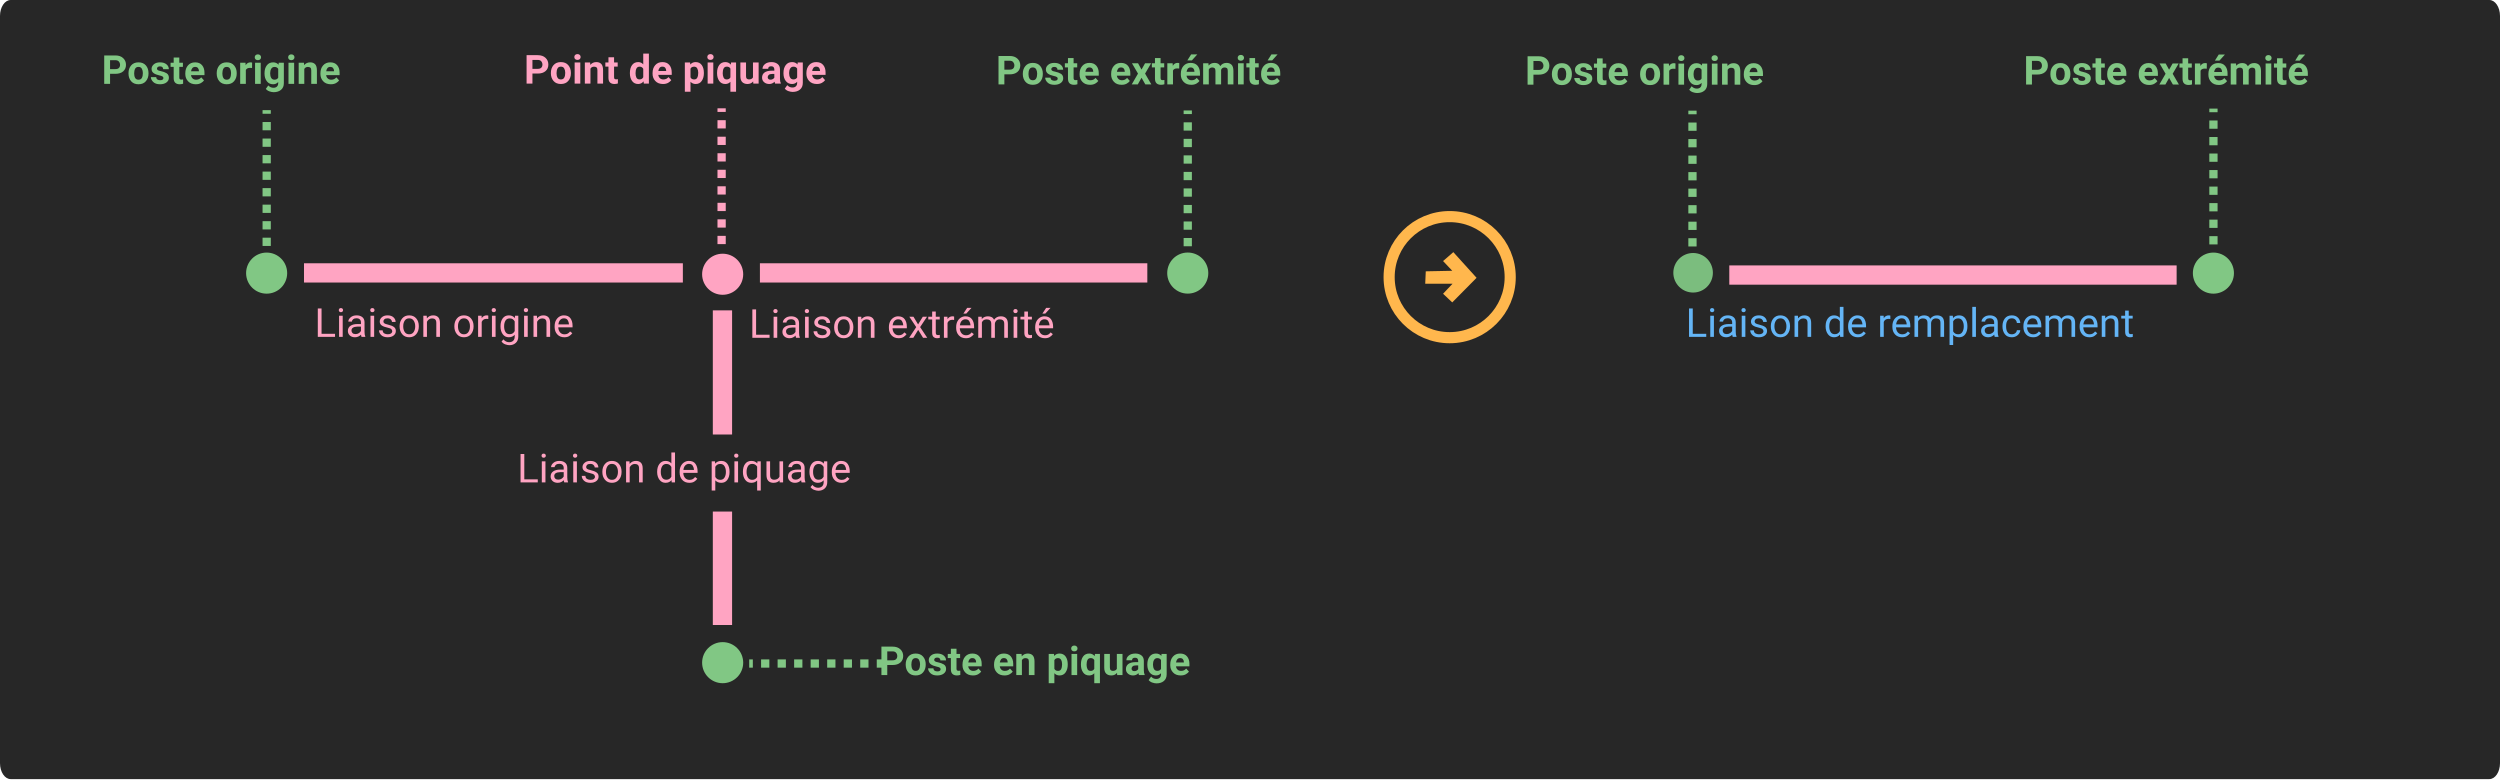
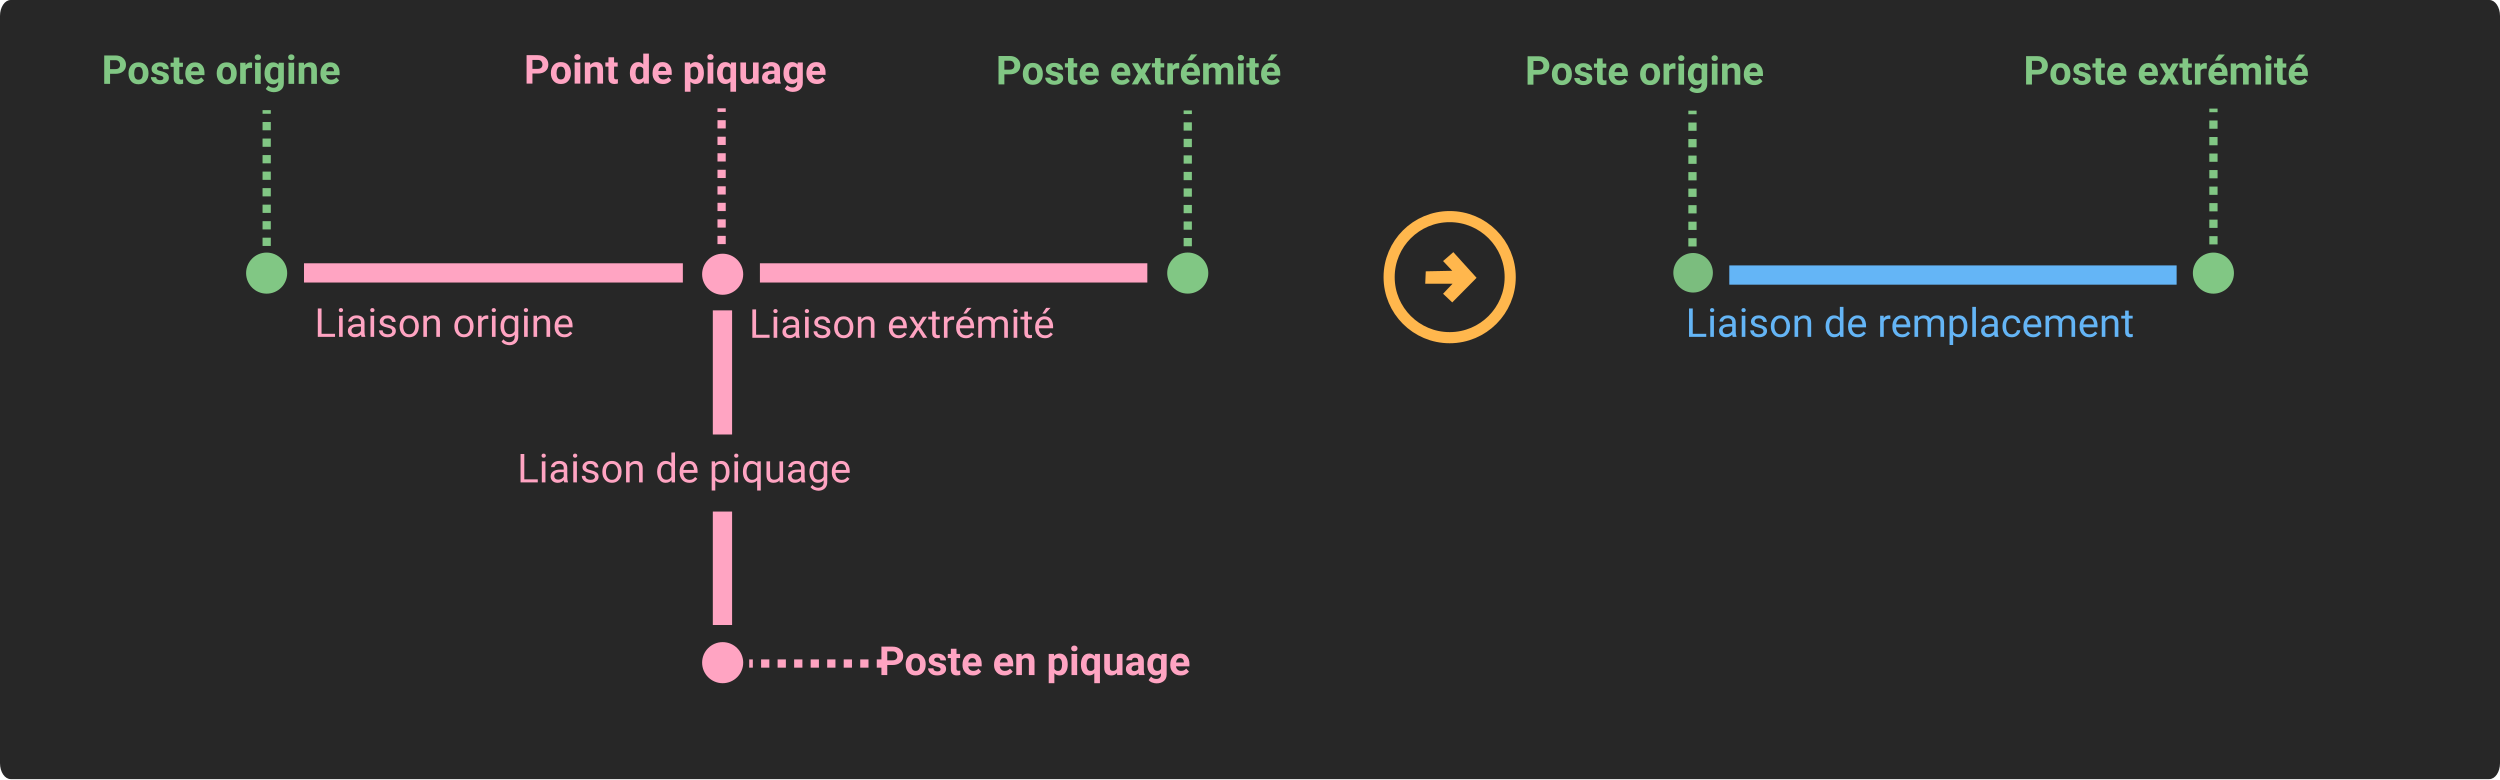
<svg viewBox="0 0 1168 364" fill="none" version="1.1" id="svg214">
  <defs id="defs218" />
  <g id="CREA - Supprimer un piquage - BLK">
    <path id="delete-attach-line-illu-background" d="M1163.01 0H4.992C2.235 0 0 3.333 0 7.445V356.555C0 360.667 2.235 364 4.992 364H1163.01C1165.76 364 1168 360.667 1168 356.555V7.445C1168 3.333 1165.76 0 1163.01 0Z" fill="#272727" />
    <g id="Group 4">
      <g id="Group 2">
        <path id="path7084" d="M677.284 157.765C692.905 157.765 705.569 145.101 705.569 129.481C705.569 113.86 692.905 101.196 677.284 101.196C661.663 101.196 649 113.86 649 129.481C649 145.101 661.663 157.765 677.284 157.765Z" stroke="#FFB74D" stroke-width="5.2" />
        <path id="path9570" d="M666.117 126.761L665.864 132.57L678.617 132.57L674.198 137.242L678.491 141.282L689.855 129.792L678.996 117.796L674.198 121.963L678.491 126.509L666.117 126.761Z" fill="#FFB74D" />
      </g>
      <g id="Group 1">
        <path id="path3740-0-8" d="M124.572 137.198C129.872 137.198 134.169 132.902 134.169 127.602C134.169 122.302 129.872 118.005 124.572 118.005C119.272 118.005 114.976 122.302 114.976 127.602C114.976 132.902 119.272 137.198 124.572 137.198Z" fill="#81C784" />
        <path id="path3740-0-5" d="M554.919 137.178C560.219 137.178 564.515 132.881 564.515 127.581C564.515 122.281 560.219 117.985 554.919 117.985C549.619 117.985 545.323 122.281 545.323 127.581C545.323 132.881 549.619 137.178 554.919 137.178Z" fill="#81C784" />
        <path id="path3740-0-0" d="M337.626 137.726C342.926 137.726 347.222 133.43 347.222 128.13C347.222 122.83 342.926 118.533 337.626 118.533C332.326 118.533 328.03 122.83 328.03 128.13C328.03 133.43 332.326 137.726 337.626 137.726Z" fill="#FFA4C2" />
        <path id="lineBefore-6" d="M311.647 123H149.412H142.03V132H149.412H311.647H319.03V123H311.647Z" fill="#FFA4C2" />
        <g id="path7047-6">
          <path d="M337.137 114.052V50.602Z" fill="#81C784" id="path143" />
          <path d="M337.137 114.052V50.602" stroke="#FFA4C2" stroke-width="3.857" stroke-dasharray="3.86 3.86" id="path145" />
        </g>
        <g id="path7047-8">
          <path d="M554.918 115.052V51.602Z" fill="#81C784" id="path148" />
          <path d="M554.918 115.052V51.602" stroke="#81C784" stroke-width="3.857" stroke-dasharray="3.86 3.86" id="path150" />
        </g>
        <g id="path7047-5">
-           <path d="M124.594 114.909V51.459Z" fill="#81C784" id="path153" />
+           <path d="M124.594 114.909V51.459Z" fill="#FFA4C2" id="path153" />
          <path d="M124.594 114.909V51.459" stroke="#81C784" stroke-width="3.857" stroke-dasharray="3.86 3.86" id="path155" />
        </g>
        <path id="lineBefore-6-4" d="M528.48 123H362.579H355.03V132H362.579H528.48H536.03V123H528.48Z" fill="#FFA4C2" />
        <g id="path7047-2">
          <path d="M413.479 310H350.03Z" fill="#81C784" id="path159" />
-           <path d="M413.479 310H350.03" stroke="#81C784" stroke-width="3.857" stroke-dasharray="3.86 3.86" id="path161" />
+           <path d="M413.479 310H350.03" stroke="#FFA4C2" stroke-width="3.857" stroke-dasharray="3.86 3.86" id="path161" />
        </g>
        <path id="lineBefore" d="M333.03 147.419V200.581V203H342.03V200.581V147.419V145H333.03V147.419Z" fill="#FFA4C2" />
        <path id="lineBefore_2" d="M333.03 241.211V289.789V292H342.03V289.789V241.211V239H333.03V241.211Z" fill="#FFA4C2" />
-         <path id="path3740-0" d="M337.626 319.193C342.926 319.193 347.222 314.896 347.222 309.596C347.222 304.296 342.926 300 337.626 300C332.326 300 328.03 304.296 328.03 309.596C328.03 314.896 332.326 319.193 337.626 319.193Z" fill="#81C784" />
+         <path id="path3740-0" d="M337.626 319.193C342.926 319.193 347.222 314.896 347.222 309.596C347.222 304.296 342.926 300 337.626 300C332.326 300 328.03 304.296 328.03 309.596C328.03 314.896 332.326 319.193 337.626 319.193Z" fill="#FFA4C2" />
        <text id="text4625-2-3-9" xml:space="preserve" style="font-size:18.667px;font-family:Roboto;text-align:center;letter-spacing:0em;text-anchor:middle;white-space:pre;fill:#FFA4C2" font-size="18.667" letter-spacing="0em" x="166.525" y="0">
          <tspan x="340.5" y="225.38" id="delete-attach-attached-line-left-txt" style="text-align:center;text-anchor:middle">Liaison de piquage</tspan>
        </text>
-         <text id="text177" xml:space="preserve" style="font-weight:bold;font-size:18.667px;font-family:Roboto;text-align:center;letter-spacing:0em;text-anchor:middle;white-space:pre;fill:#81C784" font-size="18.667" font-weight="bold" letter-spacing="0em" x="168.28" y="0">
+         <text id="text177" xml:space="preserve" style="font-weight:bold;font-size:18.667px;font-family:Roboto;text-align:center;letter-spacing:0em;text-anchor:middle;white-space:pre;fill:#FFA4C2" font-size="18.667" font-weight="bold" letter-spacing="0em" x="168.28" y="0">
          <tspan x="504.304" y="315.38" id="delete-attach-attached-voltage-level-left-txt" style="text-align:center;text-anchor:middle">Poste en piquage</tspan>
        </text>
        <text id="text4625-3-2" xml:space="preserve" style="font-weight:bold;font-size:18.667px;font-family:Roboto;text-align:center;letter-spacing:0em;text-anchor:middle;white-space:pre;fill:#81C784" font-size="18.667" font-weight="bold" letter-spacing="0em" x="149.002" y="0">
          <tspan x="552.877" y="39.43" id="delete-attach-line-voltage-level2-left-txt" style="text-align:center;text-anchor:middle">Poste extrémité</tspan>
        </text>
        <text id="text4625-2-3-9_2" xml:space="preserve" style="font-size:18.667px;font-family:Roboto;text-align:center;letter-spacing:0em;text-anchor:middle;white-space:pre;fill:#FFA4C2" font-size="18.667" letter-spacing="0em" x="147.37" y="0">
          <tspan x="442.153" y="157.831" id="delete-attach-line-line2-left-txt" style="text-align:center;text-anchor:middle">Liaison extrémité</tspan>
        </text>
        <text id="text4625-9-6" xml:space="preserve" style="font-weight:bold;font-size:18.667px;font-family:Roboto;text-align:center;letter-spacing:0em;text-anchor:middle;white-space:pre;fill:#FFA4C2" font-size="18.667" font-weight="bold" letter-spacing="0em" x="246.55" y="0">
          <tspan x="336.418" y="39.056" id="delete-attach-line-attachment-point1-left-txt" style="text-align:center;text-anchor:middle">Point de piquage</tspan>
        </text>
        <text id="text1382" xml:space="preserve" style="font-size:18.667px;font-family:Roboto;text-align:center;letter-spacing:0em;text-anchor:middle;white-space:pre;fill:#FFA4C2" font-size="18.667" letter-spacing="0em" x="124.464" y="0">
          <tspan x="228.39" y="157.38" id="delete-attach-line-line1-left-txt" style="text-align:center;text-anchor:middle">Liaison origine</tspan>
        </text>
        <text id="text4625-9" xml:space="preserve" style="font-weight:bold;font-size:18.667px;font-family:Roboto;text-align:center;letter-spacing:0em;text-anchor:middle;white-space:pre;fill:#81C784" font-size="18.667" font-weight="bold" letter-spacing="0em" x="124.61" y="0">
          <tspan x="124.228" y="39.176" id="delete-attach-line-voltage-level1-left-txt" style="text-align:center;text-anchor:middle">Poste origine</tspan>
        </text>
      </g>
      <g id="Group 3">
-         <path id="lineBefore_3" d="M1008.21 124H816.642H807.925V133H816.642H1008.21H1016.92V124H1008.21Z" fill="#FFA4C2" />
+         <path id="lineBefore_3" d="M1008.21 124H816.642H807.925V133H816.642H1008.21H1016.92V124H1008.21Z" fill="#64B5F6" />
        <path id="path3740" d="M791.019 136.678C796.121 136.678 800.258 132.541 800.258 127.439C800.258 122.336 796.121 118.199 791.019 118.199C785.916 118.199 781.779 122.336 781.779 127.439C781.779 132.541 785.916 136.678 791.019 136.678Z" fill="#81C784" fill-opacity="0.941" />
        <path id="path3740-0_2" d="M1034.1 137.198C1039.4 137.198 1043.7 132.902 1043.7 127.602C1043.7 122.302 1039.4 118.005 1034.1 118.005C1028.8 118.005 1024.51 122.302 1024.51 127.602C1024.51 132.902 1028.8 137.198 1034.1 137.198Z" fill="#81C784" />
        <g id="path7047">
          <path d="M790.722 115.151V51.701Z" fill="#81C784" id="path192" />
          <path d="M790.722 115.151V51.701" stroke="#81C784" stroke-width="3.857" stroke-dasharray="3.86 3.86" id="path194" />
        </g>
        <g id="path7047-2_2">
          <path d="M1034.12 114.191V50.741Z" fill="#81C784" id="path197" />
          <path d="M1034.12 114.191V50.741" stroke="#81C784" stroke-width="3.857" stroke-dasharray="3.86 3.86" id="path199" />
        </g>
        <text id="text177_2" xml:space="preserve" style="font-weight:bold;font-size:18.667px;font-family:Roboto;text-align:center;letter-spacing:0em;text-anchor:middle;white-space:pre;fill:#81C784" font-size="18.667" font-weight="bold" letter-spacing="0em" x="149.002" y="0">
          <tspan x="1032.962" y="39.509" id="delete-attach-line-voltage-level2-right-txt" style="text-align:center;text-anchor:middle">Poste extrémité</tspan>
        </text>
        <text id="text4625-2" xml:space="preserve" style="font-size:18.667px;font-family:Roboto;text-align:center;letter-spacing:0em;text-anchor:middle;white-space:pre;fill:#64B5F6" font-size="18.667" letter-spacing="0em" x="223.041" y="0">
          <tspan x="913.152" y="157.38" id="delete-attach-line-replacing-line-right-txt" style="text-align:center;text-anchor:middle">Liaison de remplacement</tspan>
        </text>
        <text id="text4625" xml:space="preserve" style="font-weight:bold;font-size:18.667px;font-family:Roboto;text-align:center;letter-spacing:0em;text-anchor:middle;white-space:pre;fill:#81C784" font-size="18.667" font-weight="bold" letter-spacing="0em" x="124.61" y="0">
          <tspan x="789.228" y="39.567" id="delete-attach-line-voltage-level1-right-txt" style="text-align:center;text-anchor:middle">Poste origine</tspan>
        </text>
      </g>
    </g>
  </g>
</svg>
